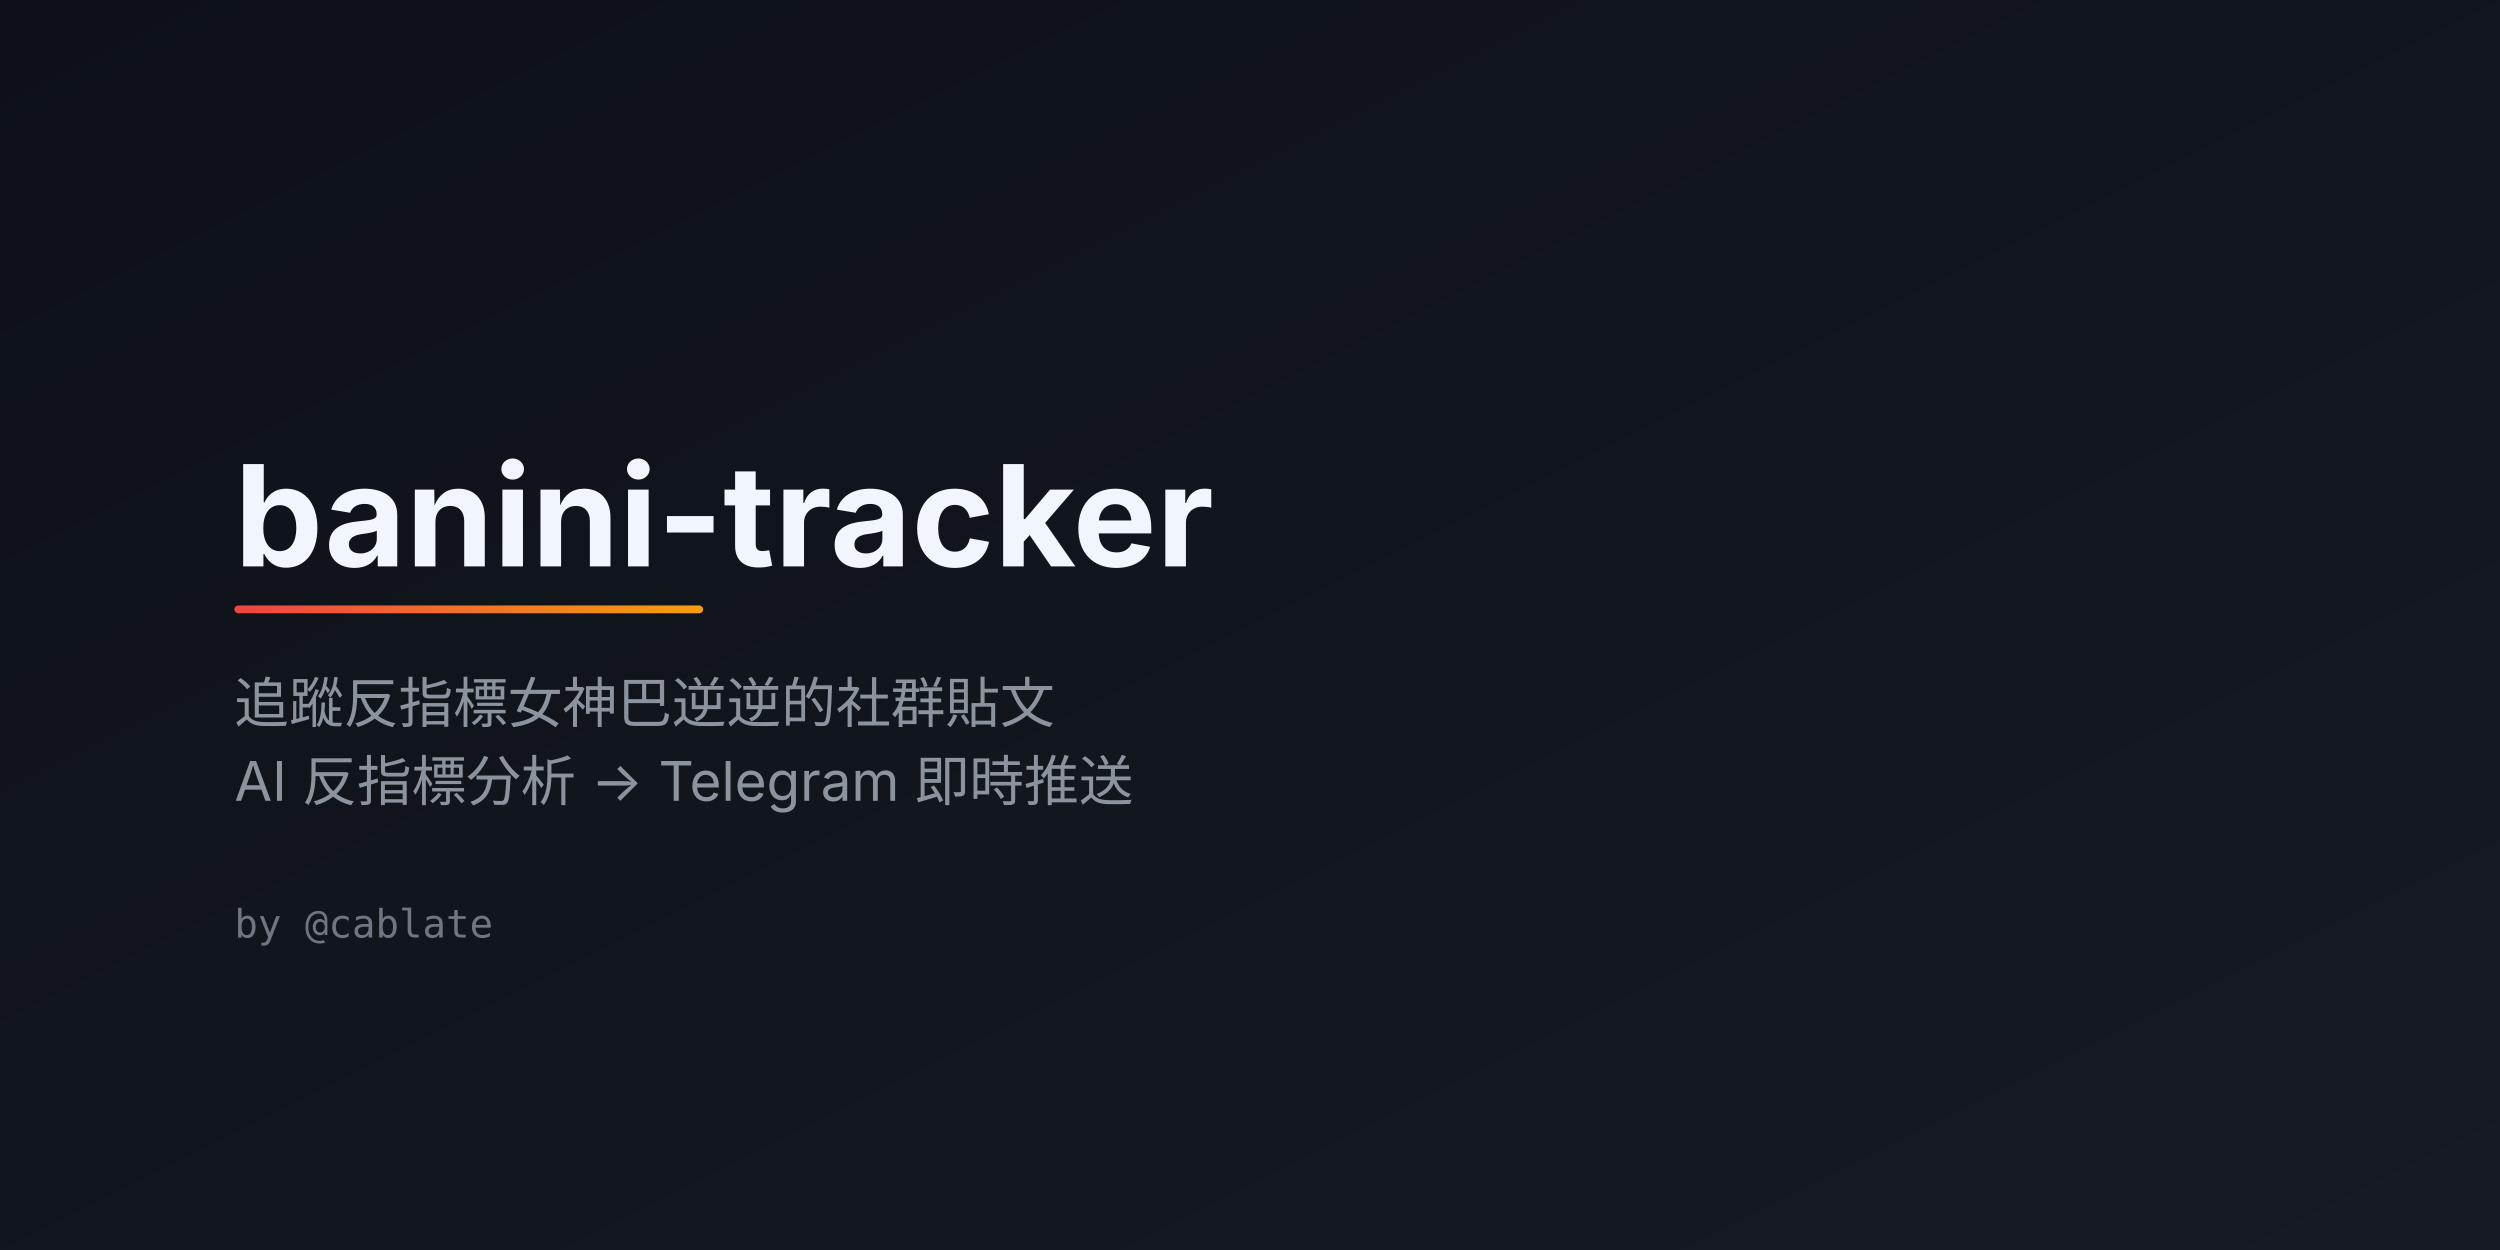
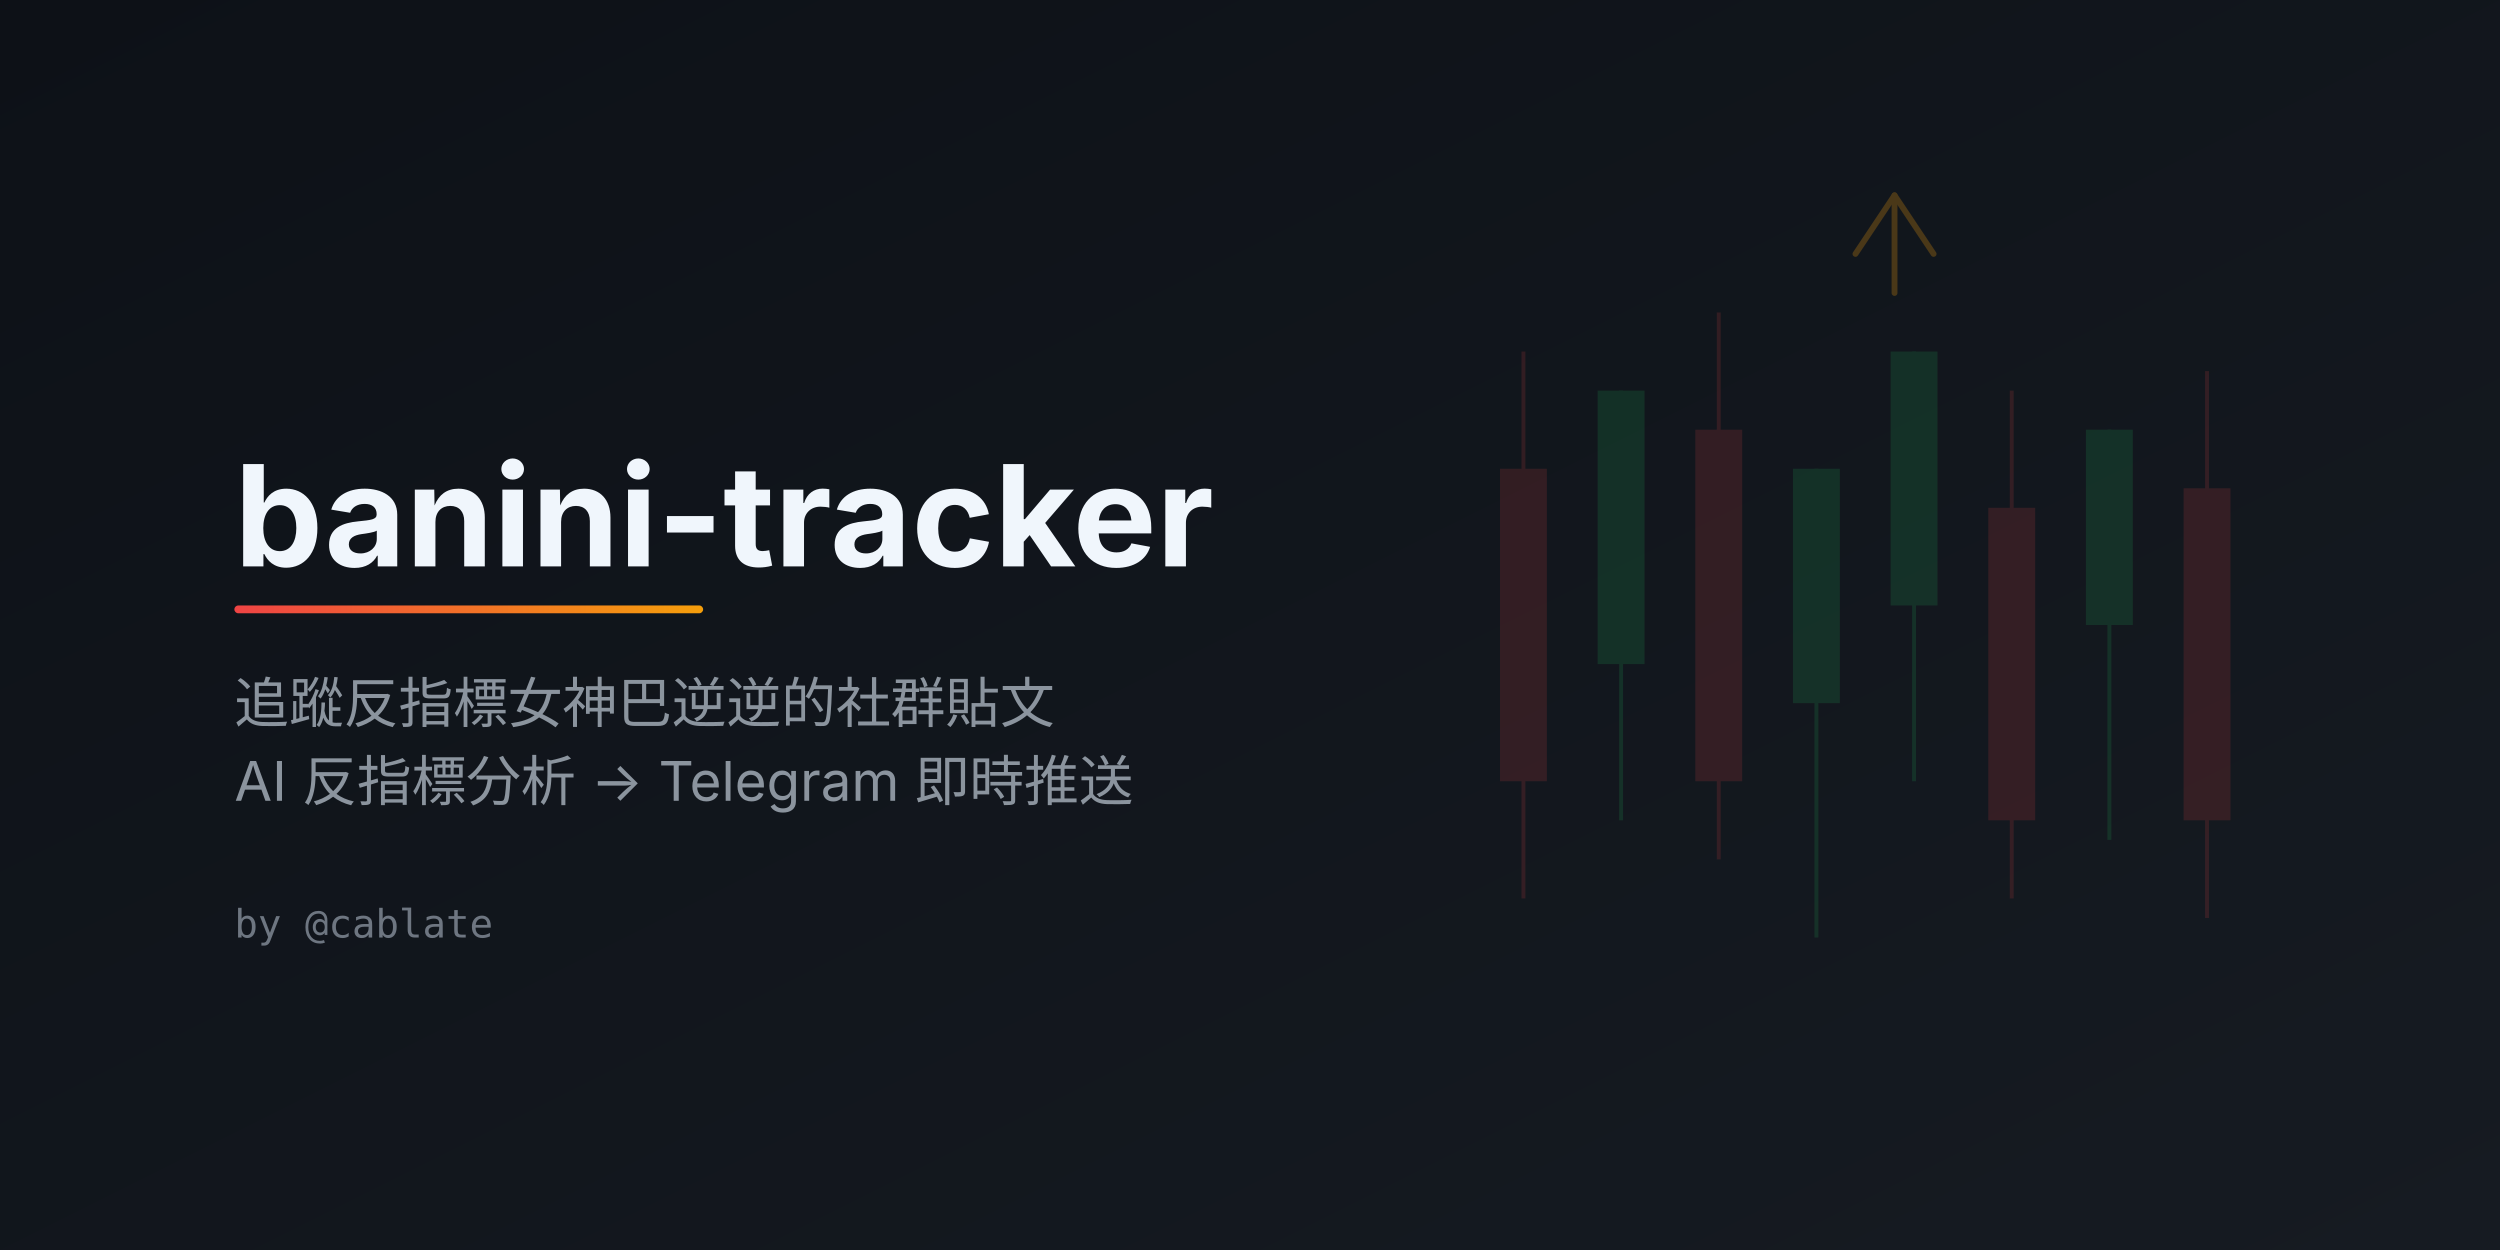
<svg xmlns="http://www.w3.org/2000/svg" width="1280" height="640">
  <defs>
    <linearGradient id="bg" x1="0%" y1="0%" x2="100%" y2="100%">
      <stop offset="0%" style="stop-color:#0D1117" />
      <stop offset="100%" style="stop-color:#161B22" />
    </linearGradient>
    <linearGradient id="accent" x1="0%" y1="0%" x2="100%" y2="0%">
      <stop offset="0%" style="stop-color:#EF4444" />
      <stop offset="100%" style="stop-color:#F59E0B" />
    </linearGradient>
  </defs>
  <rect width="1280" height="640" fill="url(#bg)" />
+   <g opacity="0.15">
+     <line x1="780" y1="180" x2="780" y2="460" stroke="#EF4444" stroke-width="2" />
+     <rect x="768" y="240" width="24" height="160" fill="#EF4444" />
+     <line x1="830" y1="200" x2="830" y2="420" stroke="#22C55E" stroke-width="2" />
+     <rect x="818" y="200" width="24" height="140" fill="#22C55E" />
+     <line x1="880" y1="160" x2="880" y2="440" stroke="#EF4444" stroke-width="2" />
+     <rect x="868" y="220" width="24" height="180" fill="#EF4444" />
+     <line x1="930" y1="240" x2="930" y2="480" stroke="#22C55E" stroke-width="2" />
+     <rect x="918" y="240" width="24" height="120" fill="#22C55E" />
+     <line x1="980" y1="180" x2="980" y2="400" stroke="#22C55E" stroke-width="2" />
+     <rect x="968" y="180" width="24" height="130" fill="#22C55E" />
+     <line x1="1030" y1="200" x2="1030" y2="460" stroke="#EF4444" stroke-width="2" />
+     <rect x="1018" y="260" width="24" height="160" fill="#EF4444" />
+     <line x1="1080" y1="220" x2="1080" y2="430" stroke="#22C55E" stroke-width="2" />
+     <rect x="1068" y="220" width="24" height="100" fill="#22C55E" />
+     <line x1="1130" y1="190" x2="1130" y2="470" stroke="#EF4444" stroke-width="2" />
+     <rect x="1118" y="250" width="24" height="170" fill="#EF4444" />
+   </g>
+   <g opacity="0.25">
+     <path d="M950 130 L970 100 L990 130" fill="none" stroke="#F59E0B" stroke-width="3" stroke-linecap="round" stroke-linejoin="round" />
+     <line x1="970" y1="100" x2="970" y2="150" stroke="#F59E0B" stroke-width="3" stroke-linecap="round" />
+   </g>
  <rect x="120" y="310" width="240" height="4" rx="2" fill="url(#accent)" />
  <text x="120" y="290" font-family="system-ui, -apple-system, sans-serif" font-size="72" font-weight="700" fill="#F0F6FC">banini-tracker</text>
  <text x="120" y="370" font-family="system-ui, -apple-system, sans-serif" font-size="28" fill="#8B949E">追蹤反指標女神巴逆逆的社群貼文</text>
  <text x="120" y="410" font-family="system-ui, -apple-system, sans-serif" font-size="28" fill="#8B949E">AI 反指標分析 → Telegram 即時推送</text>
  <text x="120" y="480" font-family="ui-monospace, monospace" font-size="20" fill="#6E7681">by @cablate</text>
</svg>
